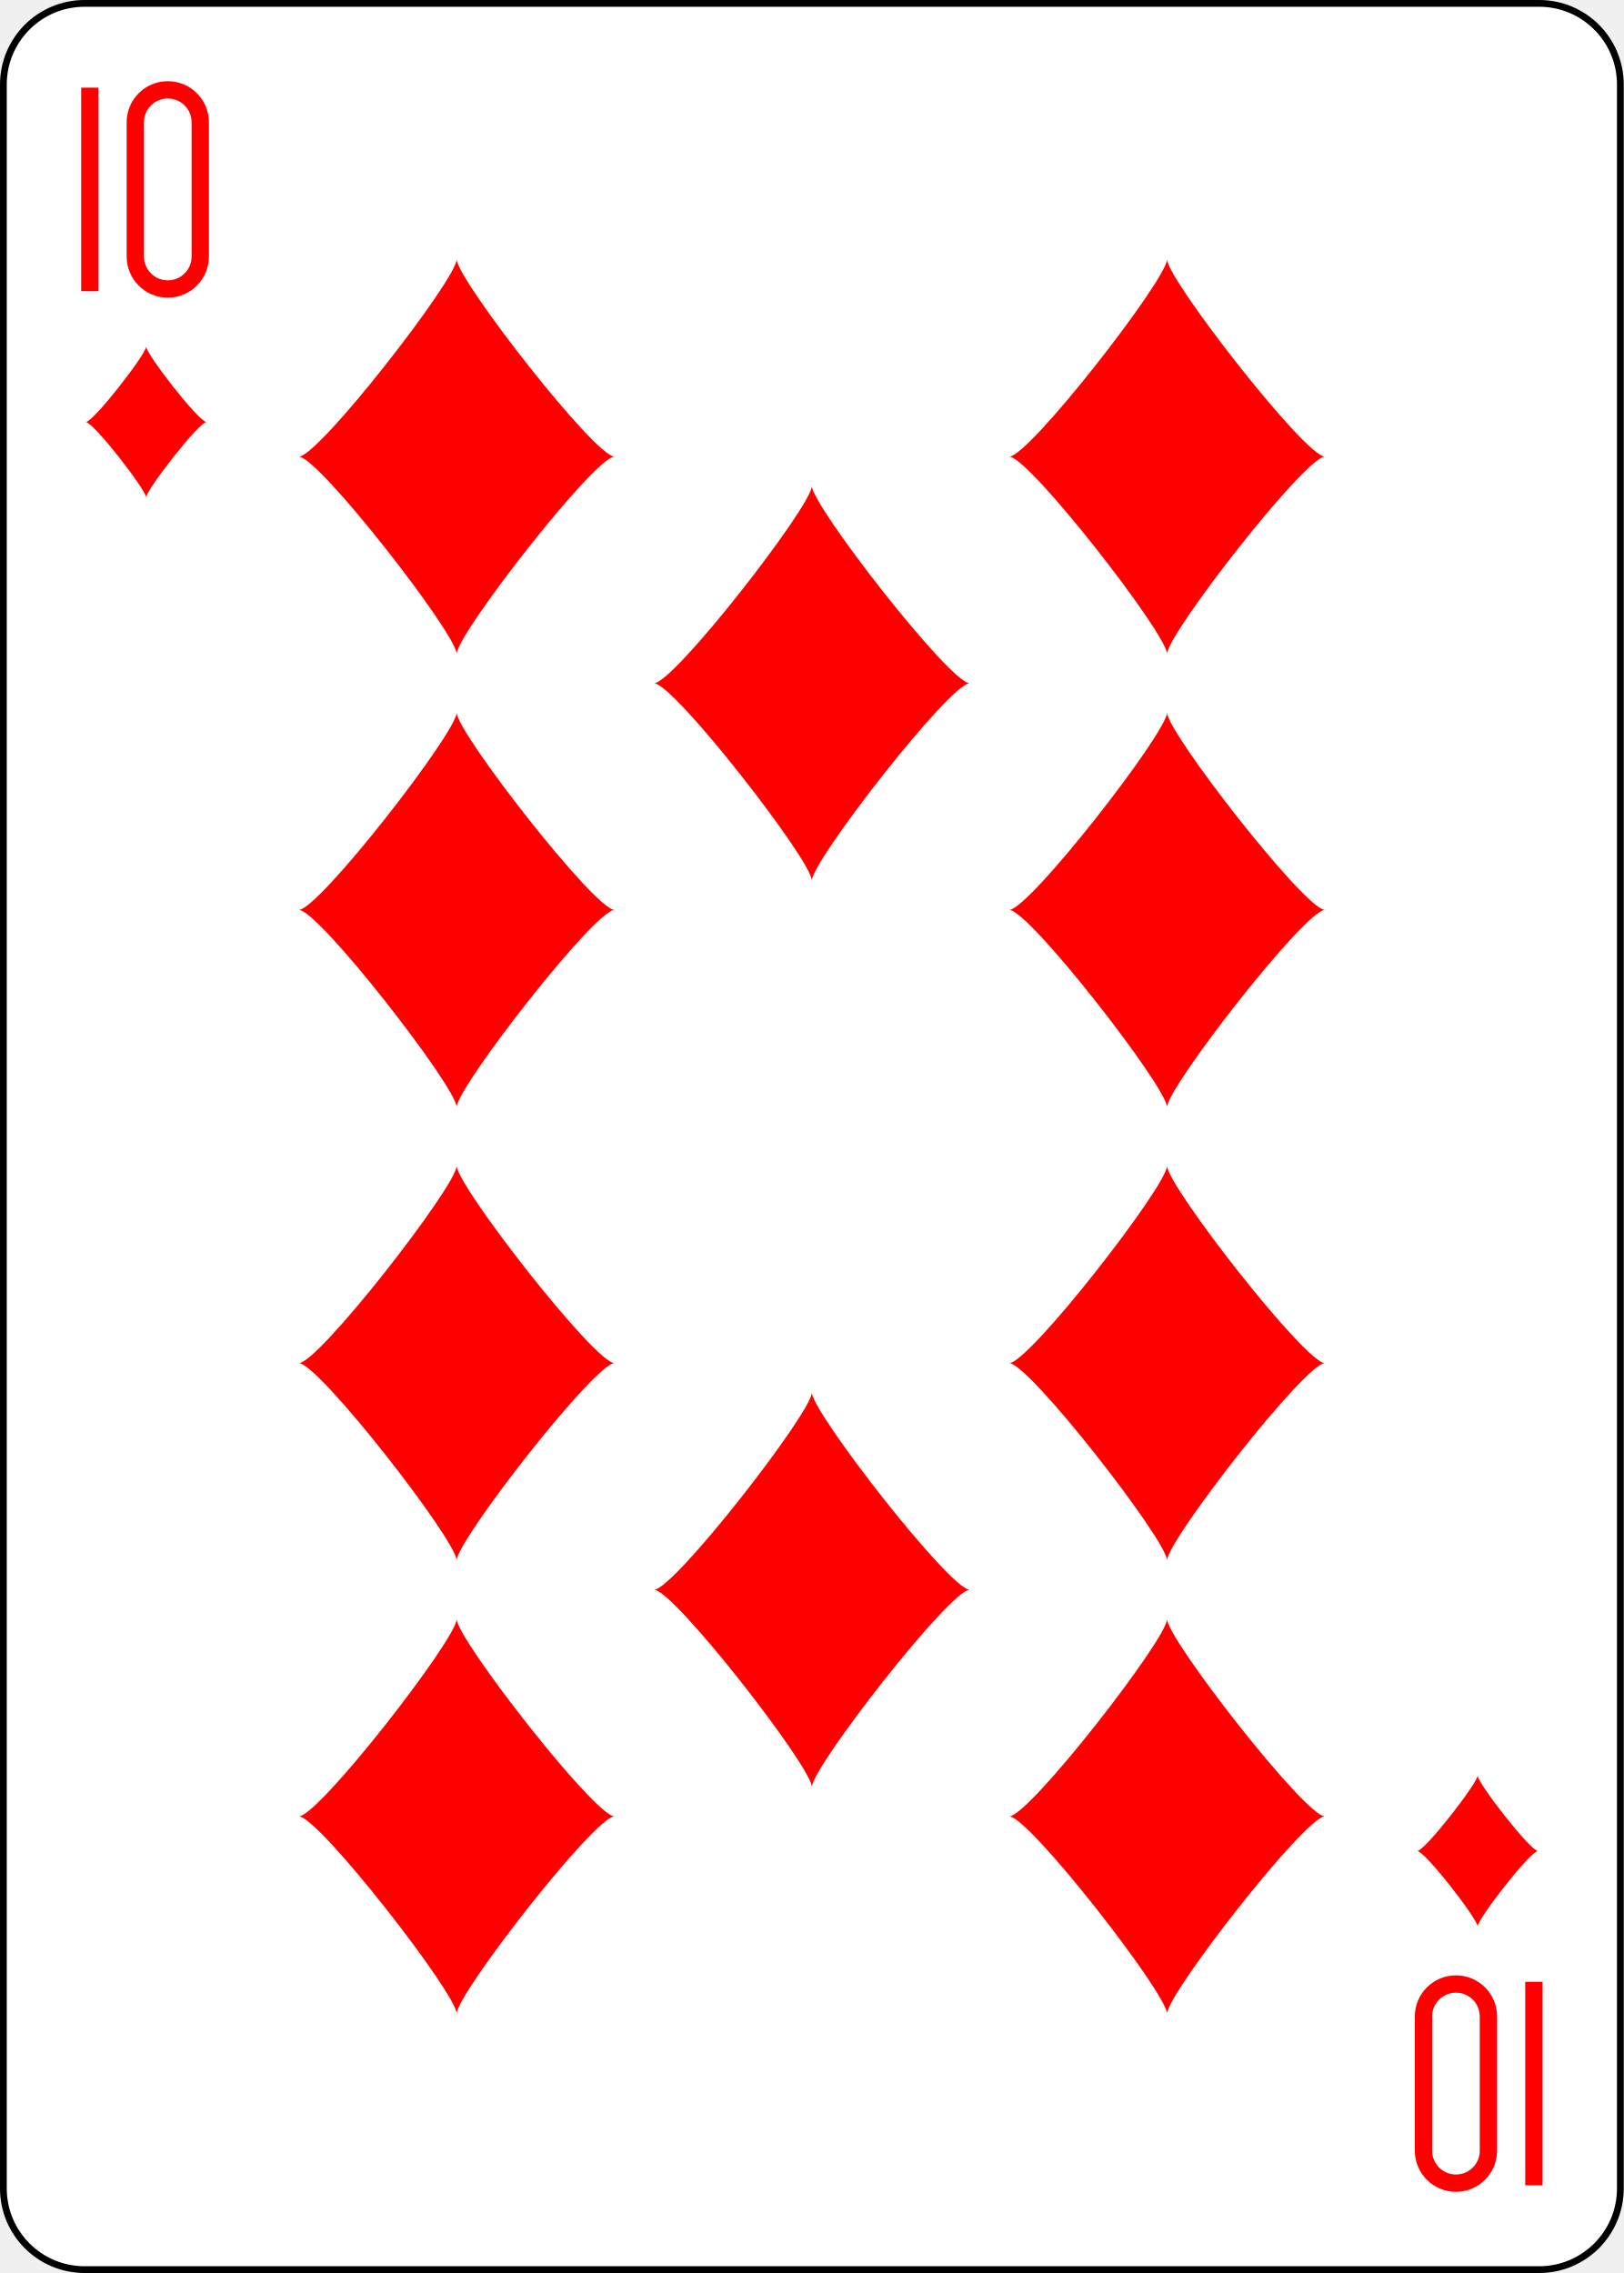
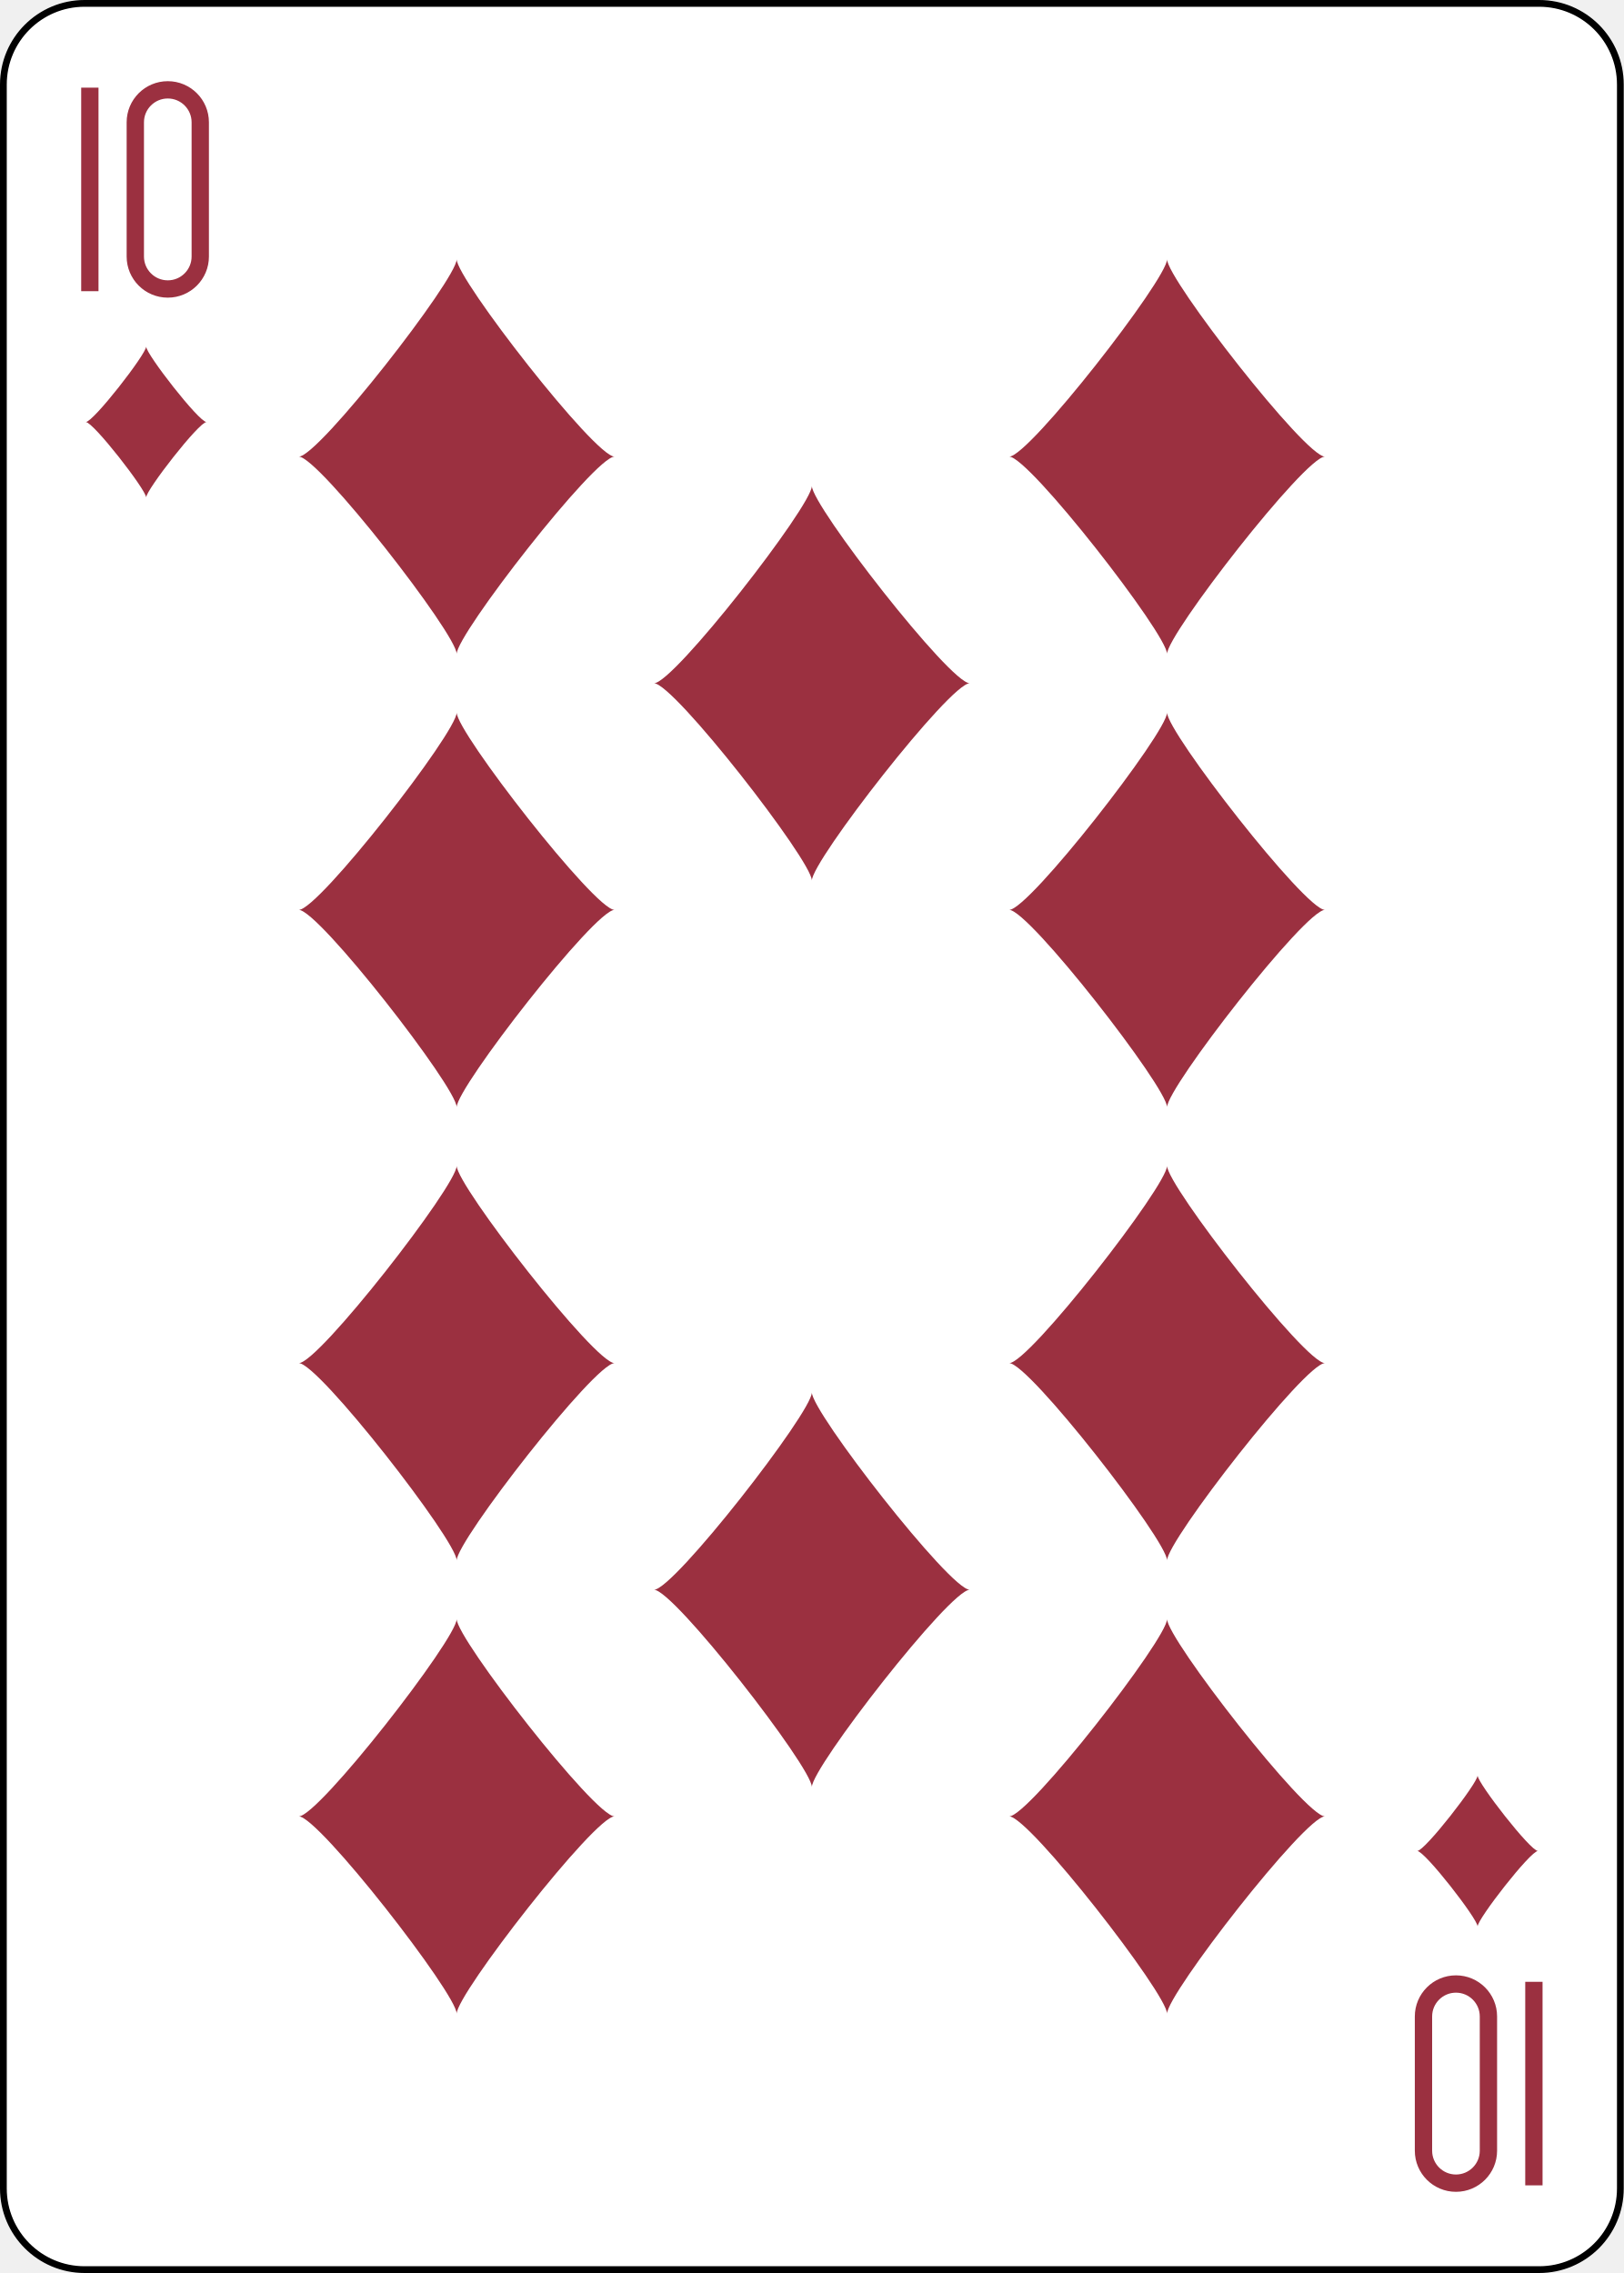
<svg xmlns="http://www.w3.org/2000/svg" xmlns:xlink="http://www.w3.org/1999/xlink" class="card" face="TD" height="3.5in" preserveAspectRatio="none" viewBox="-120 -168 240 336" width="2.5in">
  <defs>
    <symbol id="SDT" viewBox="-600 -600 1200 1200" preserveAspectRatio="xMinYMid">
-       <path d="M-400 0C-350 0 0 -450 0 -500C0 -450 350 0 400 0C350 0 0 450 0 500C0 450 -350 0 -400 0Z" fill="red" />
+       <path d="M-400 0C-350 0 0 -450 0 -500C0 -450 350 0 400 0C350 0 0 450 0 500C0 450 -350 0 -400 0Z" fill="#9b3040" />
    </symbol>
    <symbol id="VDT" viewBox="-500 -500 1000 1000" preserveAspectRatio="xMinYMid">
-       <path d="M-260 430L-260 -430M-50 0L-50 -310A150 150 0 0 1 250 -310L250 310A150 150 0 0 1 -50 310Z" stroke="red" stroke-width="80" stroke-linecap="square" stroke-miterlimit="1.5" fill="none" />
+       <path d="M-260 430L-260 -430M-50 0L-50 -310A150 150 0 0 1 250 -310L250 310A150 150 0 0 1 -50 310Z" stroke="#9b3040" stroke-width="80" stroke-linecap="square" stroke-miterlimit="1.5" fill="none" />
    </symbol>
  </defs>
  <rect width="239" height="335" x="-119.5" y="-167.5" rx="12" ry="12" fill="white" stroke="black" />
  <use xlink:href="#VDT" height="32" width="32" x="-114.4" y="-156" />
  <use xlink:href="#SDT" height="26.769" width="26.769" x="-111.784" y="-119" />
  <use xlink:href="#SDT" height="70" width="70" x="-87.501" y="-135.501" />
  <use xlink:href="#SDT" height="70" width="70" x="17.501" y="-135.501" />
  <use xlink:href="#SDT" height="70" width="70" x="-87.501" y="-68.5" />
  <use xlink:href="#SDT" height="70" width="70" x="17.501" y="-68.5" />
  <use xlink:href="#SDT" height="70" width="70" x="-35" y="-102" />
  <g transform="rotate(180)">
    <use xlink:href="#VDT" height="32" width="32" x="-114.4" y="-156" />
    <use xlink:href="#SDT" height="26.769" width="26.769" x="-111.784" y="-119" />
    <use xlink:href="#SDT" height="70" width="70" x="-87.501" y="-135.501" />
    <use xlink:href="#SDT" height="70" width="70" x="17.501" y="-135.501" />
    <use xlink:href="#SDT" height="70" width="70" x="-87.501" y="-68.5" />
    <use xlink:href="#SDT" height="70" width="70" x="17.501" y="-68.5" />
    <use xlink:href="#SDT" height="70" width="70" x="-35" y="-102" />
  </g>
</svg>
